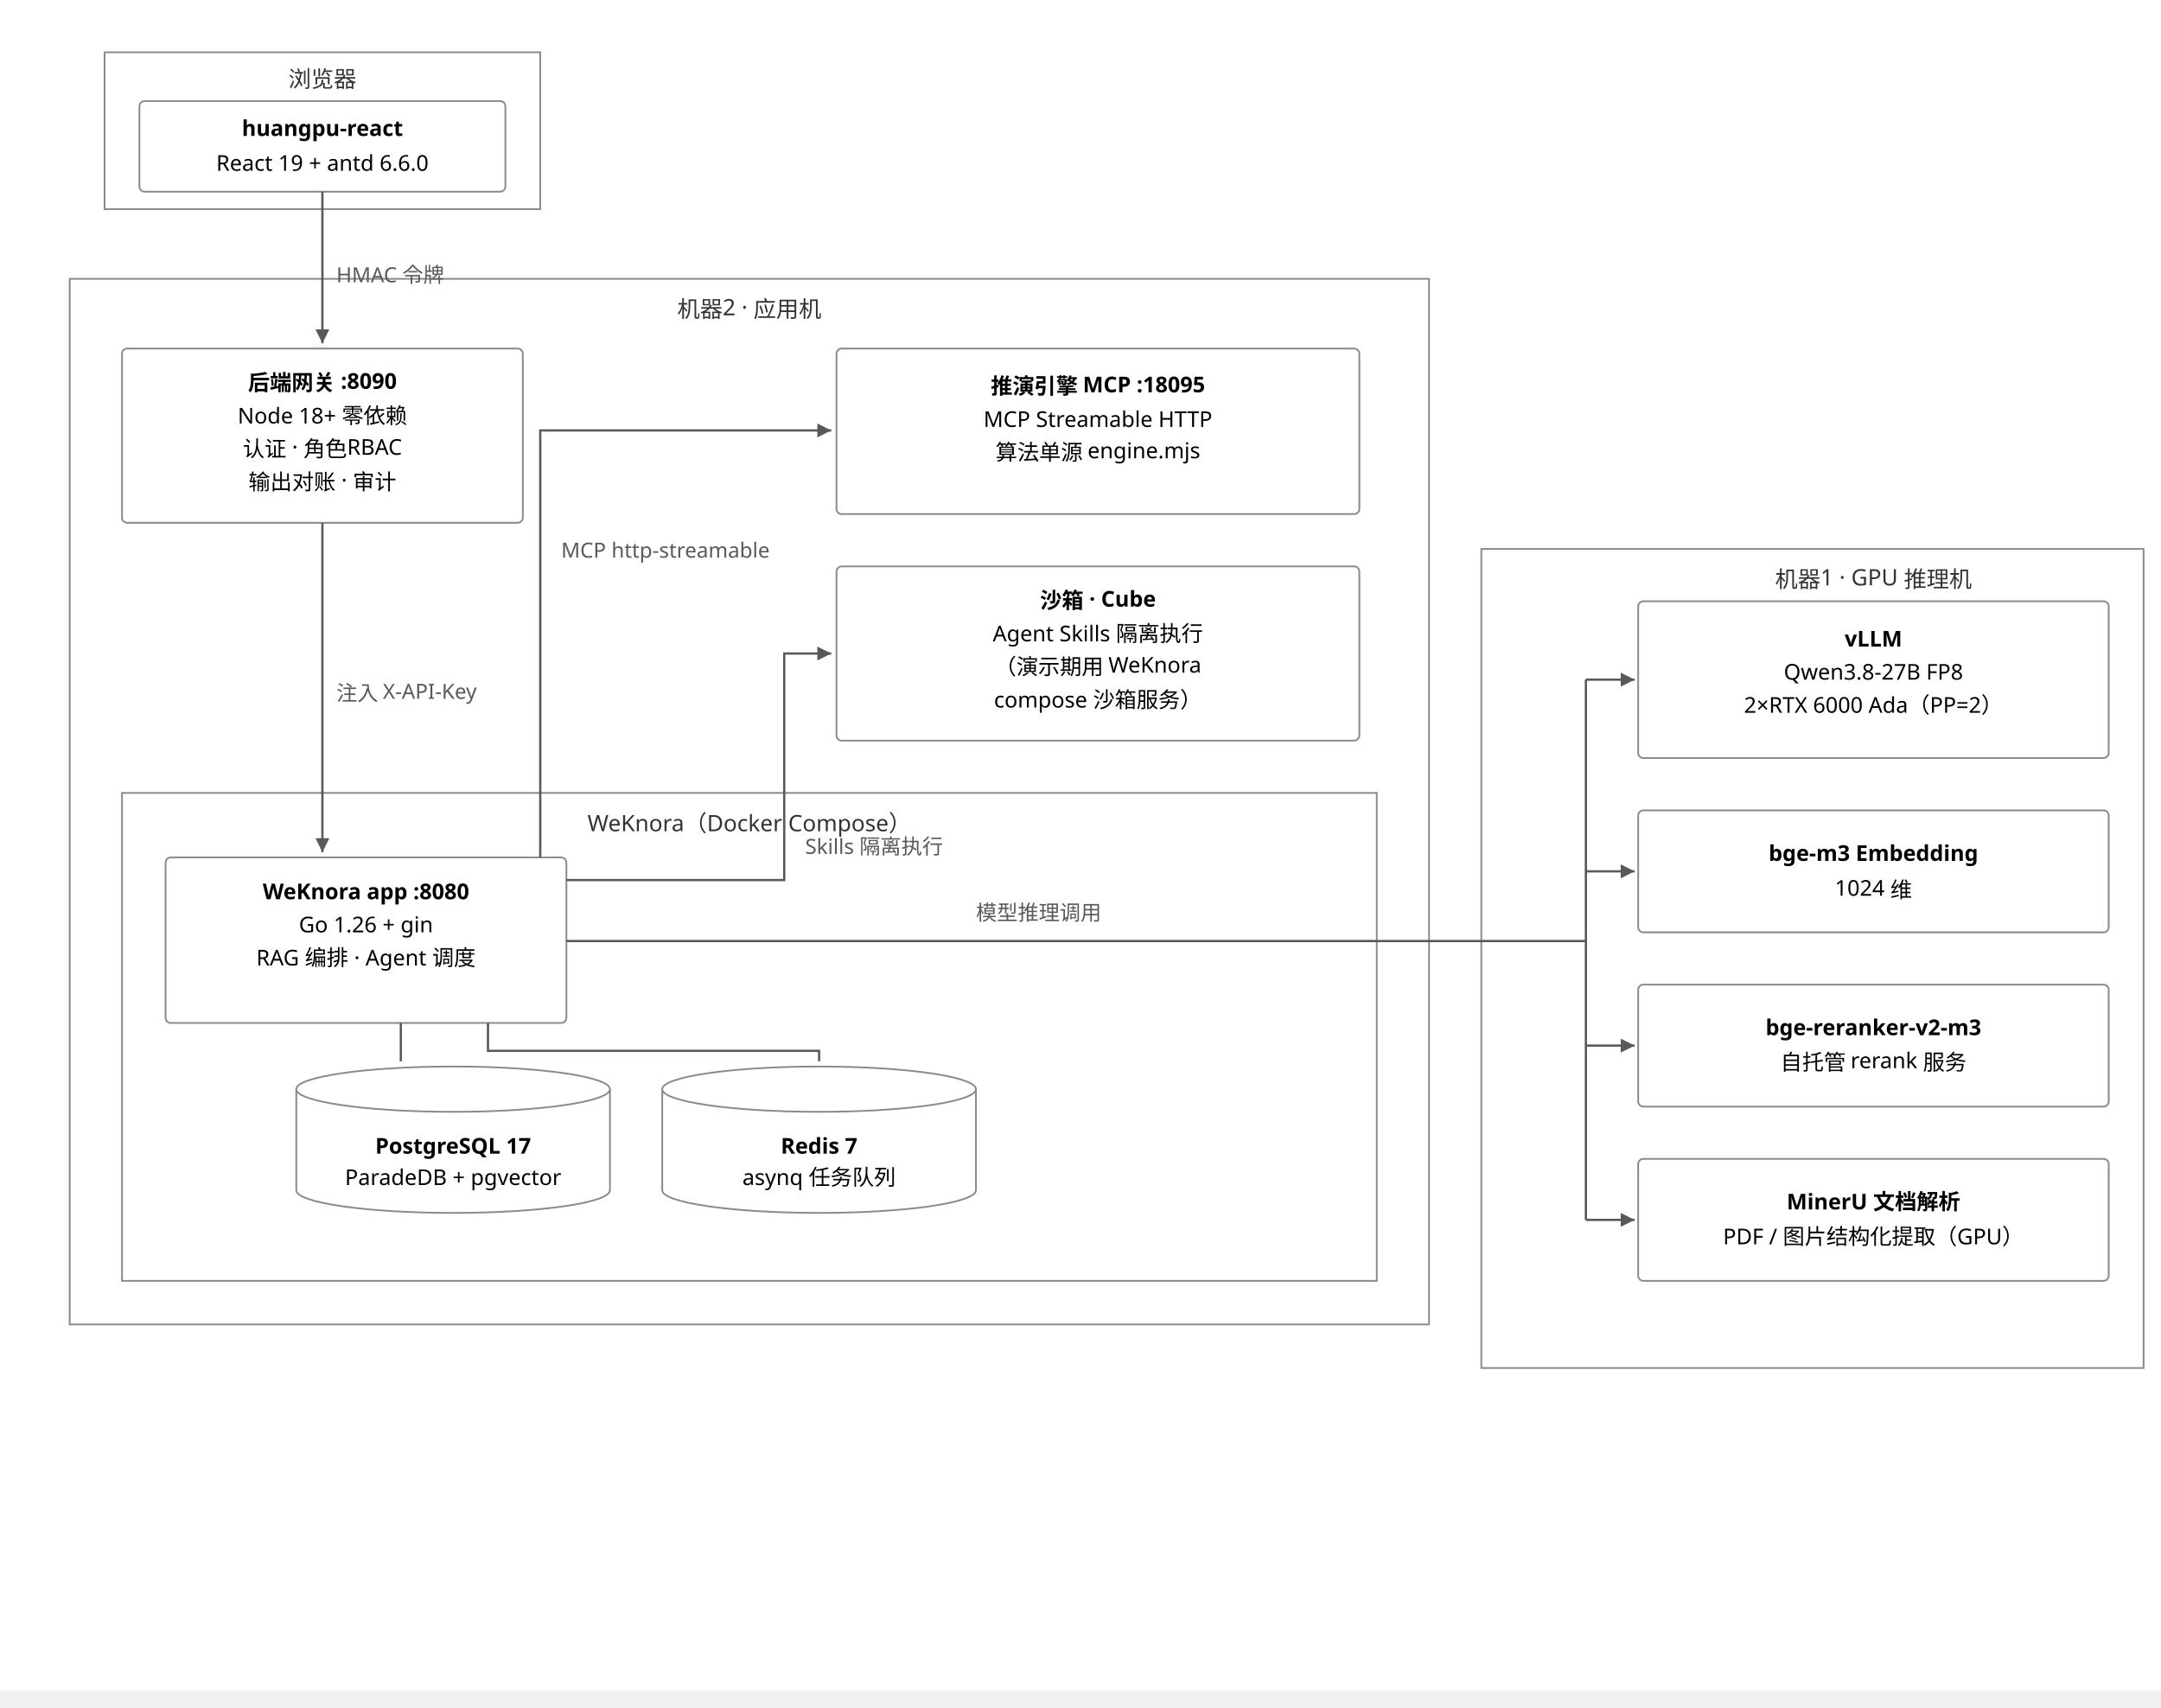
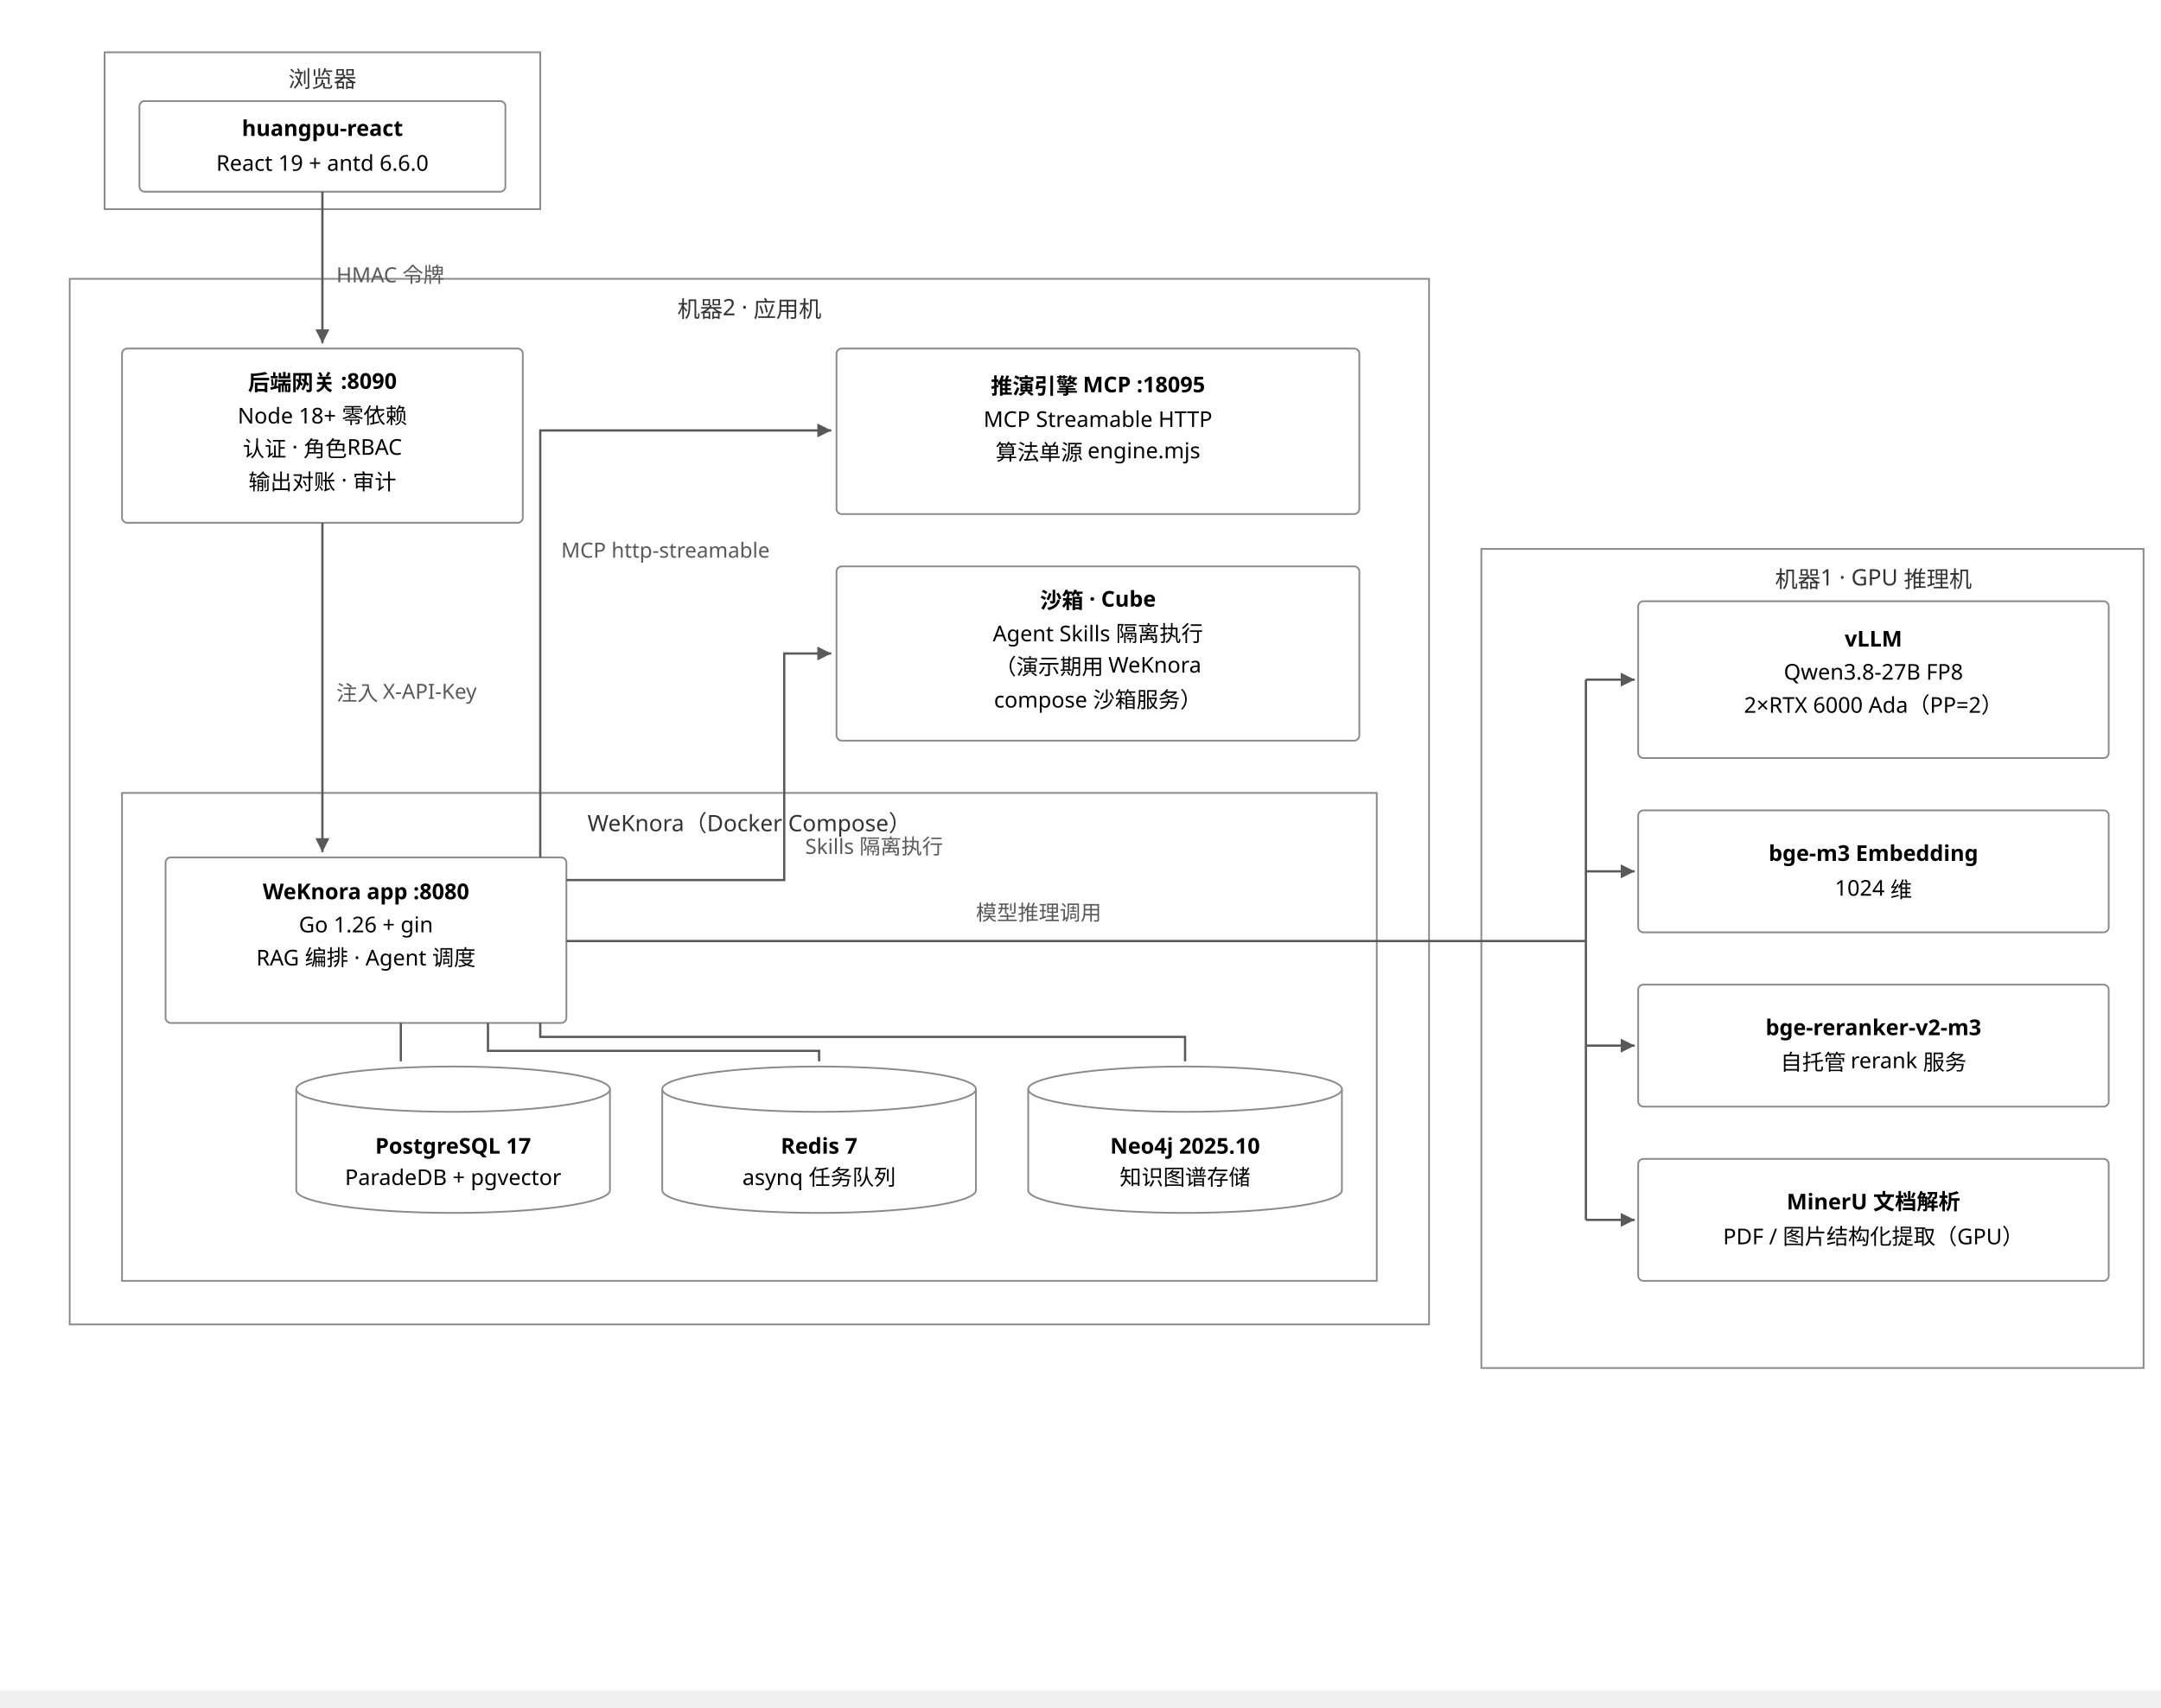
<svg xmlns="http://www.w3.org/2000/svg" width="1240" height="980" viewBox="0 0 1240 980" font-family="Segoe UI, Microsoft YaHei, sans-serif">
  <rect width="1240" height="970" fill="#ffffff" />
  <rect x="60" y="30" width="250" height="90" fill="#ffffff" stroke="#8a8a8a" />
  <text x="185" y="50" text-anchor="middle" font-size="13" fill="#333">浏览器</text>
  <rect x="40" y="160" width="780" height="600" fill="#ffffff" stroke="#8a8a8a" />
  <text x="430" y="182" text-anchor="middle" font-size="13" fill="#333">机器2 · 应用机</text>
  <rect x="70" y="455" width="720" height="280" fill="#ffffff" stroke="#8a8a8a" />
  <text x="430" y="477" text-anchor="middle" font-size="13" fill="#333">WeKnora（Docker Compose）</text>
  <rect x="850" y="315" width="380" height="470" fill="#ffffff" stroke="#8a8a8a" />
  <text x="1075" y="337" text-anchor="middle" font-size="13" fill="#333">机器1 · GPU 推理机</text>
  <rect x="80" y="58" width="210" height="52" rx="3" fill="#ffffff" stroke="#8a8a8a" />
  <text x="185" y="78" text-anchor="middle" font-size="12.5" font-weight="bold" fill="#000">huangpu-react</text>
  <text x="185" y="98" text-anchor="middle" font-size="12.5" fill="#000">React 19 + antd 6.6.0</text>
  <rect x="70" y="200" width="230" height="100" rx="3" fill="#ffffff" stroke="#8a8a8a" />
  <text x="185" y="224" text-anchor="middle" font-size="12.5" font-weight="bold" fill="#000">后端网关 :8090</text>
  <text x="185" y="243" text-anchor="middle" font-size="12.5" fill="#000">Node 18+ 零依赖</text>
  <text x="185" y="262" text-anchor="middle" font-size="12.5" fill="#000">认证 · 角色RBAC</text>
  <text x="185" y="281" text-anchor="middle" font-size="12.5" fill="#000">输出对账 · 审计</text>
  <rect x="480" y="200" width="300" height="95" rx="3" fill="#ffffff" stroke="#8a8a8a" />
  <text x="630" y="226" text-anchor="middle" font-size="12.5" font-weight="bold" fill="#000">推演引擎 MCP :18095</text>
  <text x="630" y="245" text-anchor="middle" font-size="12.5" fill="#000">MCP Streamable HTTP</text>
  <text x="630" y="264" text-anchor="middle" font-size="12.5" fill="#000">算法单源 engine.mjs</text>
  <rect x="480" y="325" width="300" height="100" rx="3" fill="#ffffff" stroke="#8a8a8a" />
  <text x="630" y="349" text-anchor="middle" font-size="12.5" font-weight="bold" fill="#000">沙箱 · Cube</text>
  <text x="630" y="368" text-anchor="middle" font-size="12.5" fill="#000">Agent Skills 隔离执行</text>
  <text x="630" y="387" text-anchor="middle" font-size="12.5" fill="#000">（演示期用 WeKnora</text>
  <text x="630" y="406" text-anchor="middle" font-size="12.5" fill="#000">compose 沙箱服务）</text>
  <rect x="95" y="492" width="230" height="95" rx="3" fill="#ffffff" stroke="#8a8a8a" />
  <text x="210" y="516" text-anchor="middle" font-size="12.5" font-weight="bold" fill="#000">WeKnora app :8080</text>
  <text x="210" y="535" text-anchor="middle" font-size="12.5" fill="#000">Go 1.26 + gin</text>
  <text x="210" y="554" text-anchor="middle" font-size="12.5" fill="#000">RAG 编排 · Agent 调度</text>
  <path d="M170,625 v58 a90,13 0 0 0 180,0 v-58" fill="#ffffff" stroke="#8a8a8a" />
  <ellipse cx="260" cy="625" rx="90" ry="13" fill="#ffffff" stroke="#8a8a8a" />
  <text x="260" y="662" text-anchor="middle" font-size="12.5" font-weight="bold" fill="#000">PostgreSQL 17</text>
  <text x="260" y="680" text-anchor="middle" font-size="12.5" fill="#000">ParadeDB + pgvector</text>
  <path d="M380,625 v58 a90,13 0 0 0 180,0 v-58" fill="#ffffff" stroke="#8a8a8a" />
  <ellipse cx="470" cy="625" rx="90" ry="13" fill="#ffffff" stroke="#8a8a8a" />
  <text x="470" y="662" text-anchor="middle" font-size="12.5" font-weight="bold" fill="#000">Redis 7</text>
  <text x="470" y="680" text-anchor="middle" font-size="12.5" fill="#000">asynq 任务队列</text>
+   <path d="M590,625 v58 a90,13 0 0 0 180,0 v-58" fill="#ffffff" stroke="#8a8a8a" />
+   <ellipse cx="680" cy="625" rx="90" ry="13" fill="#ffffff" stroke="#8a8a8a" />
+   <text x="680" y="662" text-anchor="middle" font-size="12.5" font-weight="bold" fill="#000">Neo4j 2025.10</text>
+   <text x="680" y="680" text-anchor="middle" font-size="12.5" fill="#000">知识图谱存储</text>
  <rect x="940" y="345" width="270" height="90" rx="3" fill="#ffffff" stroke="#8a8a8a" />
  <text x="1075" y="371" text-anchor="middle" font-size="12.5" font-weight="bold" fill="#000">vLLM</text>
  <text x="1075" y="390" text-anchor="middle" font-size="12.5" fill="#000">Qwen3.8-27B FP8</text>
  <text x="1075" y="409" text-anchor="middle" font-size="12.5" fill="#000">2×RTX 6000 Ada（PP=2）</text>
  <rect x="940" y="465" width="270" height="70" rx="3" fill="#ffffff" stroke="#8a8a8a" />
  <text x="1075" y="494" text-anchor="middle" font-size="12.5" font-weight="bold" fill="#000">bge-m3 Embedding</text>
  <text x="1075" y="514" text-anchor="middle" font-size="12.5" fill="#000">1024 维</text>
  <rect x="940" y="565" width="270" height="70" rx="3" fill="#ffffff" stroke="#8a8a8a" />
  <text x="1075" y="594" text-anchor="middle" font-size="12.5" font-weight="bold" fill="#000">bge-reranker-v2-m3</text>
  <text x="1075" y="614" text-anchor="middle" font-size="12.5" fill="#000">自托管 rerank 服务</text>
  <rect x="940" y="665" width="270" height="70" rx="3" fill="#ffffff" stroke="#8a8a8a" />
  <text x="1075" y="694" text-anchor="middle" font-size="12.5" font-weight="bold" fill="#000">MinerU 文档解析</text>
  <text x="1075" y="714" text-anchor="middle" font-size="12.5" fill="#000">PDF / 图片结构化提取（GPU）</text>
  <g fill="none" stroke="#595959" stroke-width="1.3">
    <path d="M185,110 L185,197" />
    <path d="M185,300 L185,489" />
    <path d="M310,492 L310,247 L477,247" />
    <path d="M325,505 L450,505 L450,375 L477,375" />
    <path d="M325,540 H910" />
    <path d="M910,390 V700" />
    <path d="M910,390 H938" />
    <path d="M910,500 H938" />
    <path d="M910,600 H938" />
    <path d="M910,700 H938" />
    <path d="M230,587 L230,609" />
    <path d="M280,587 L280,603 H470 L470,609" />
+     <path d="M310,587 L310,595 H680 L680,609" />
  </g>
  <text x="193" y="162" font-size="12" fill="#595959">HMAC 令牌</text>
  <text x="193" y="402" font-size="12" fill="#595959">注入 X-API-Key</text>
  <text x="322" y="320" font-size="12" fill="#595959">MCP http-streamable</text>
  <text x="462" y="490" font-size="12" fill="#595959">Skills 隔离执行</text>
  <text x="560" y="528" font-size="12" fill="#595959">模型推理调用</text>
  <g fill="#595959">
    <polygon points="185,197 181,189 189,189" />
    <polygon points="185,489 181,481 189,481" />
    <polygon points="477,247 469,243 469,251" />
    <polygon points="477,375 469,371 469,379" />
    <polygon points="938,390 930,386 930,394" />
    <polygon points="938,500 930,496 930,504" />
    <polygon points="938,600 930,596 930,604" />
    <polygon points="938,700 930,696 930,704" />
  </g>
</svg>
